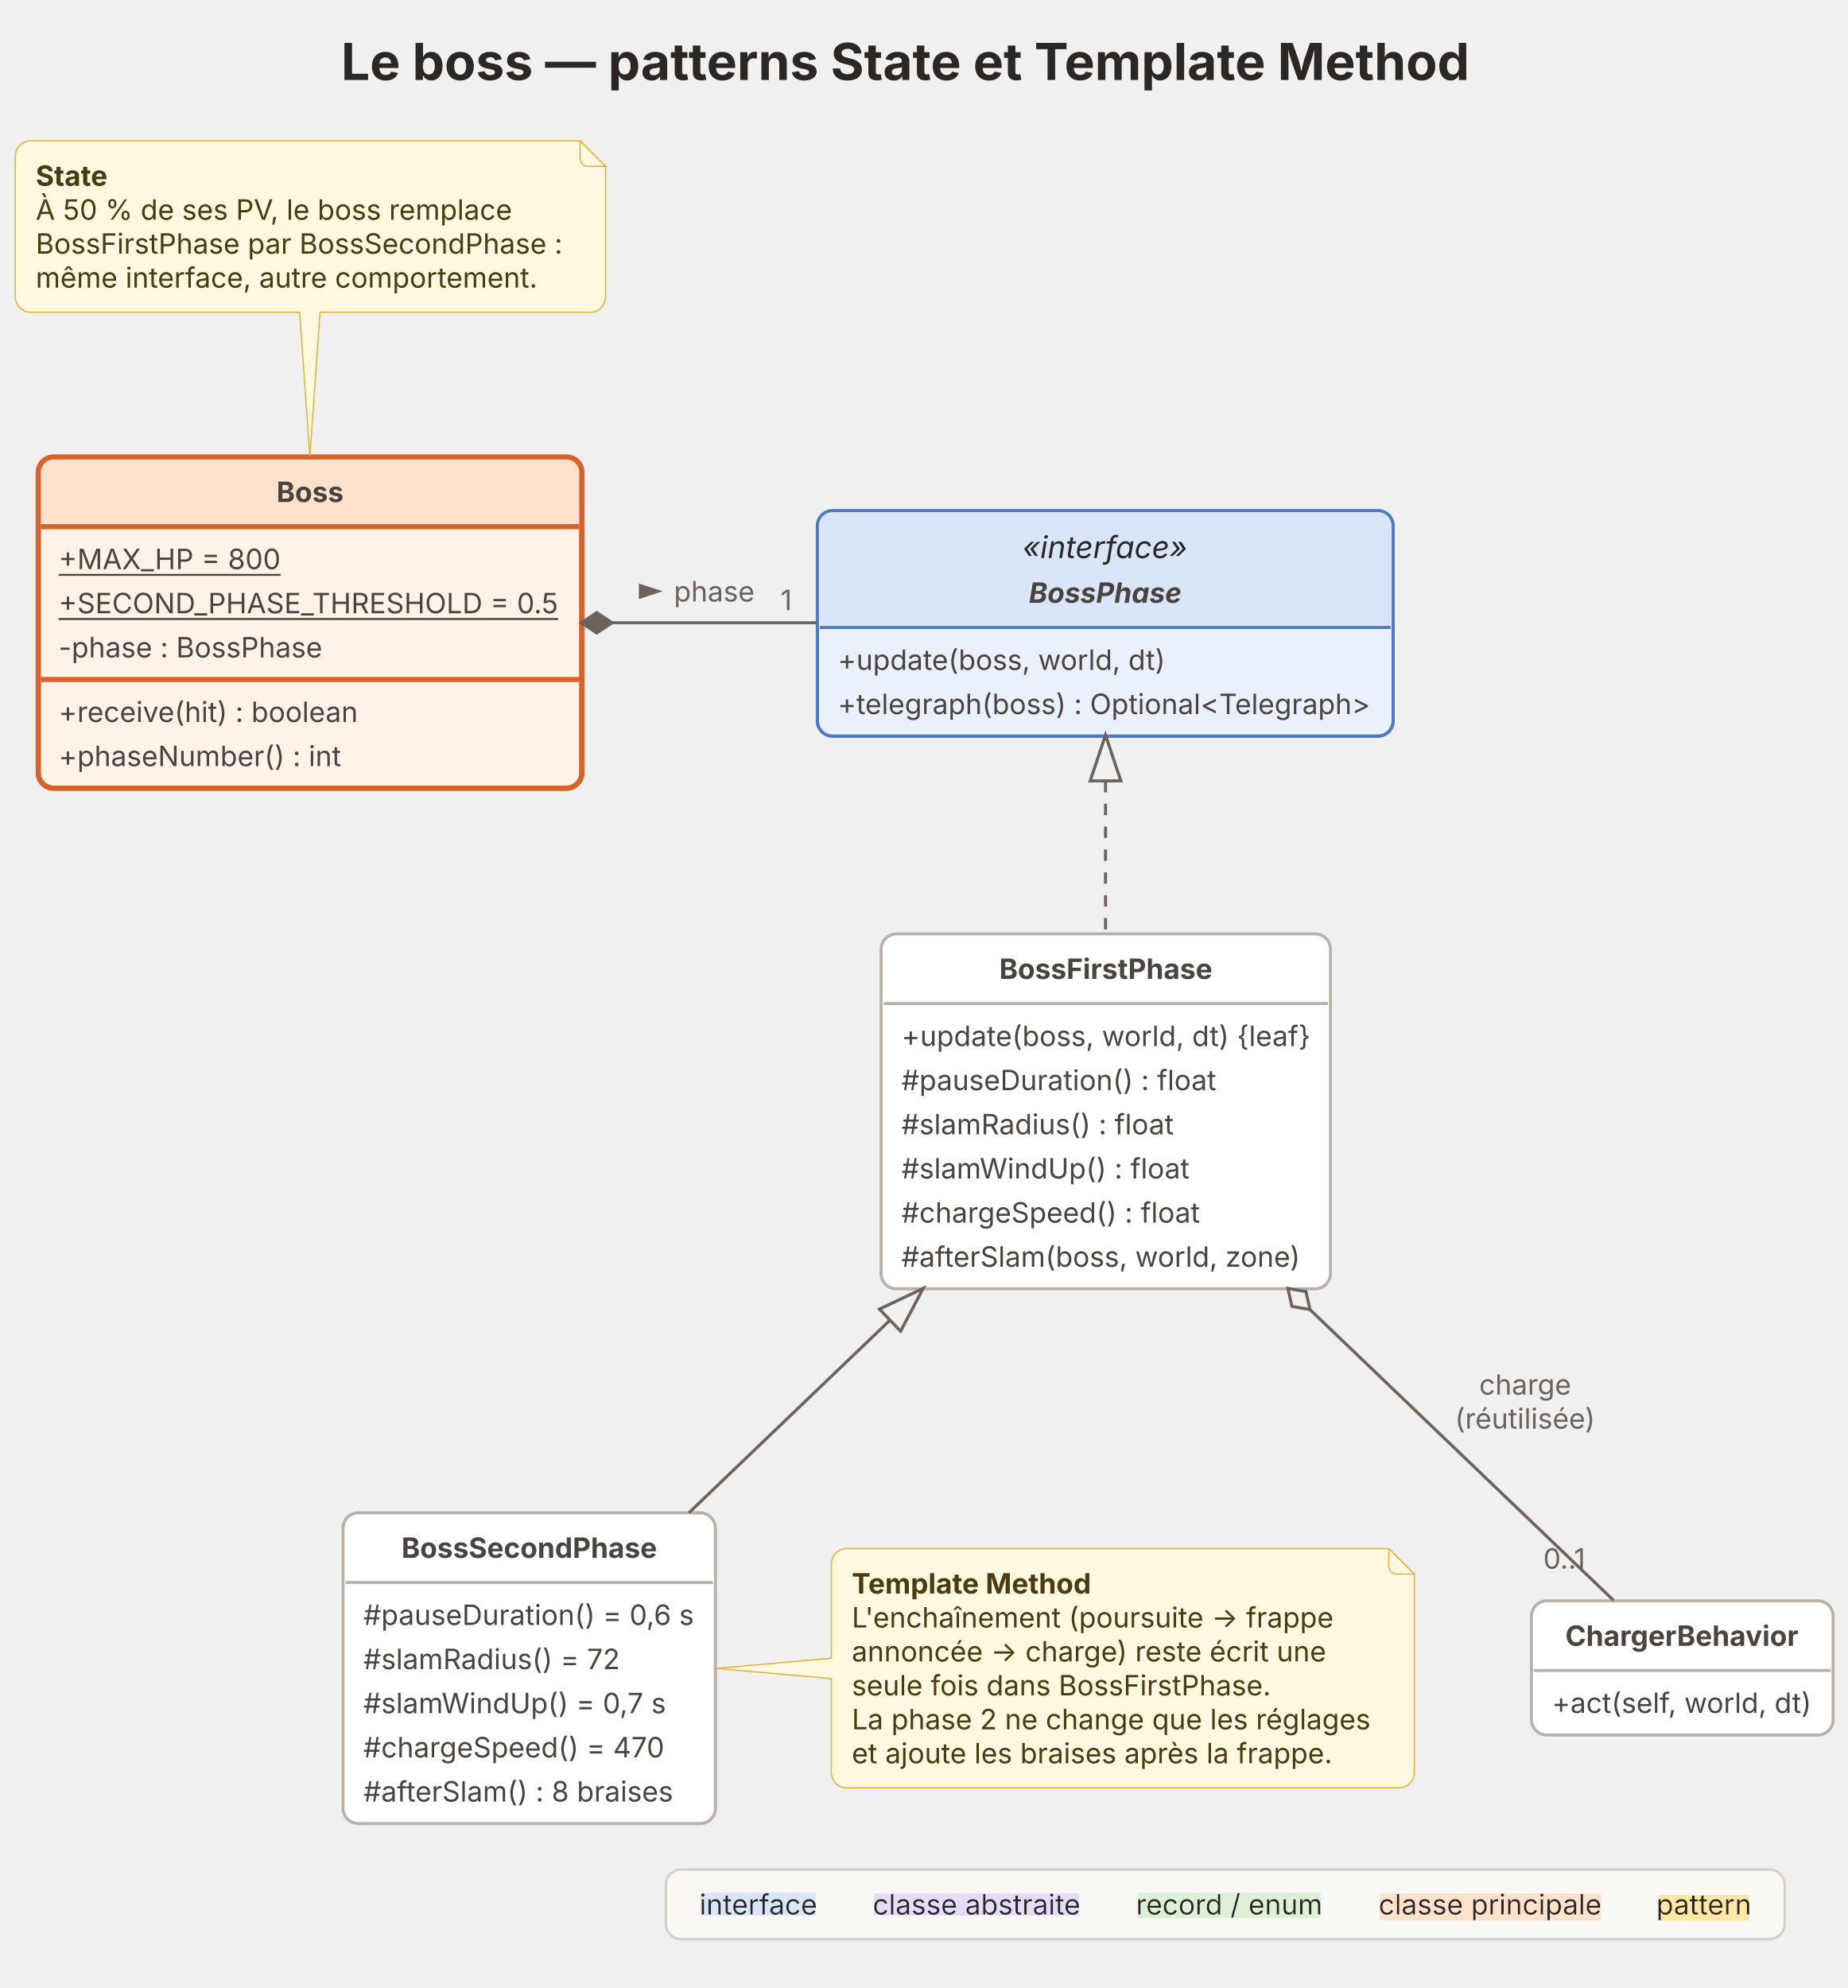
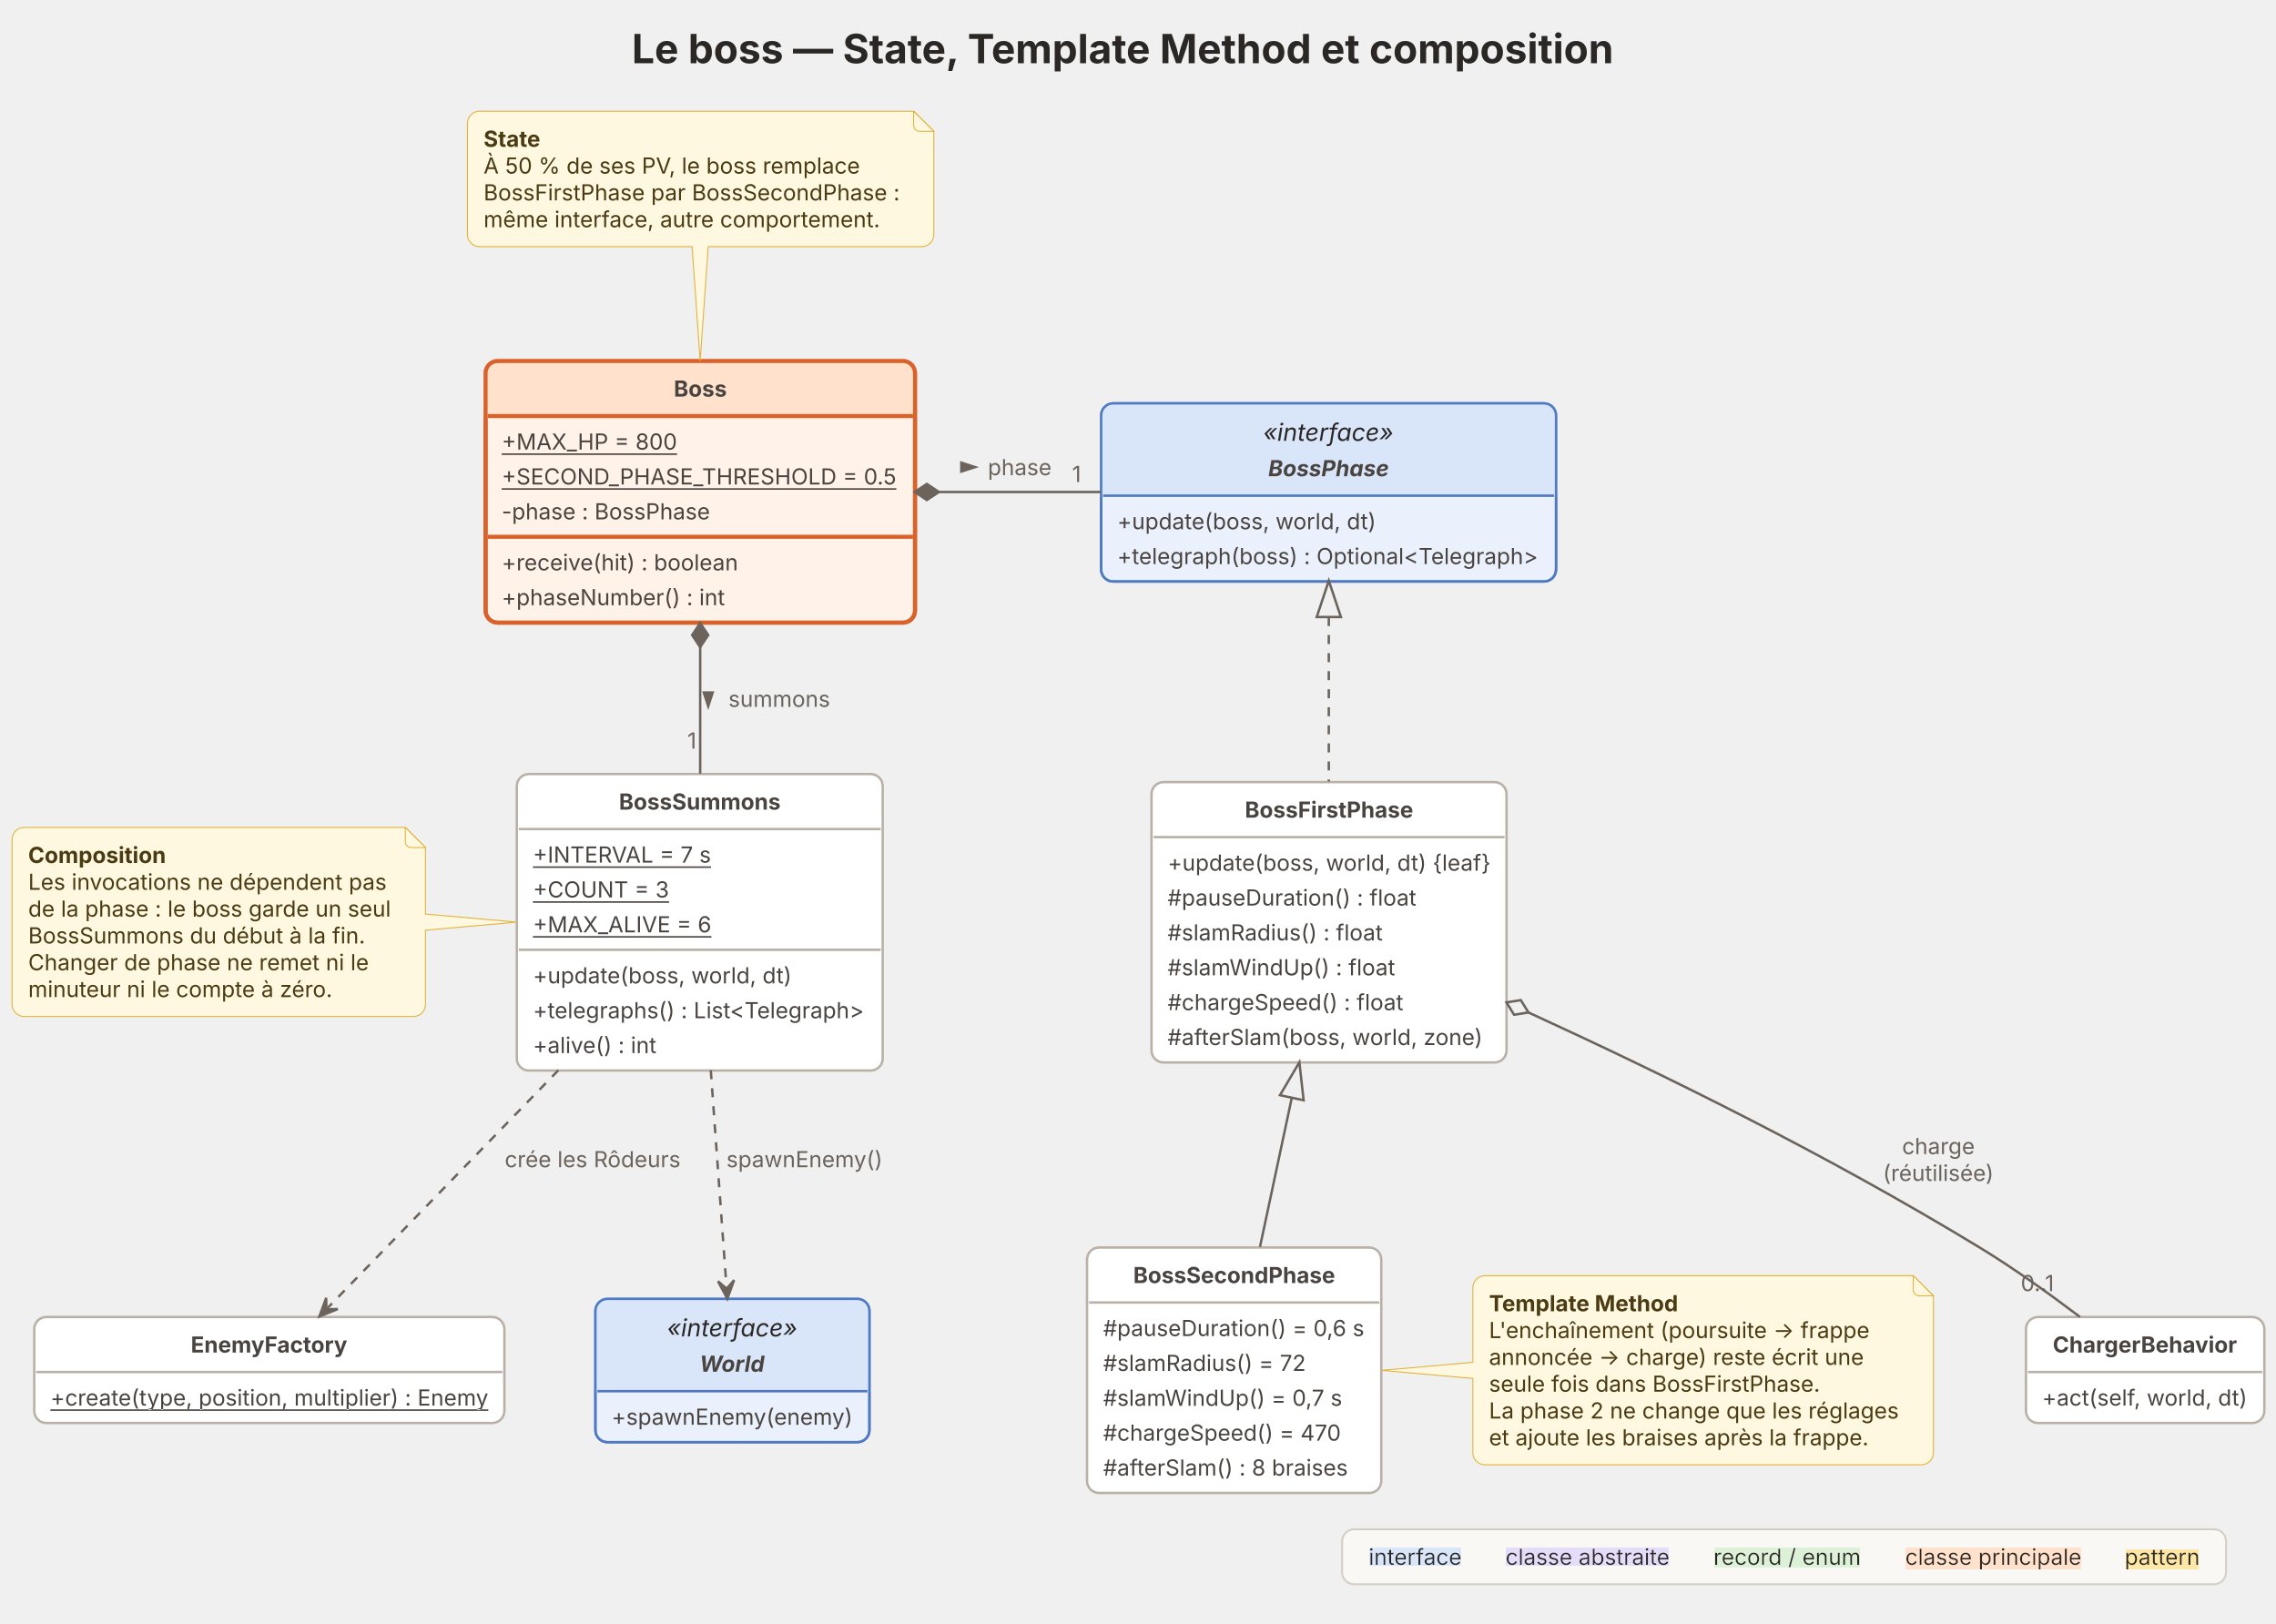
- <svg xmlns="http://www.w3.org/2000/svg" contentStyleType="text/css" height="1218.75px" preserveAspectRatio="none" style="width:1132px;height:1218px;background:#FFFFFF;" version="1.1" viewBox="0 0 1132 1218" width="1132.812px" zoomAndPan="magnify">
+ <svg xmlns="http://www.w3.org/2000/svg" contentStyleType="text/css" height="1259.375px" preserveAspectRatio="none" style="width:1765px;height:1259px;background:#FFFFFF;" version="1.1" viewBox="0 0 1765 1259" width="1765.625px" zoomAndPan="magnify">
  <defs>
-     <filter height="1" id="bevngz7hy228t0" width="1" x="0" y="0">
+     <filter height="1" id="b1m7x8pnwj9pbk0" width="1" x="0" y="0">
      <feFlood flood-color="#D9E6FA" result="flood" />
      <feComposite in="SourceGraphic" in2="flood" operator="over" />
    </filter>
-     <filter height="1" id="bevngz7hy228t1" width="1" x="0" y="0">
+     <filter height="1" id="b1m7x8pnwj9pbk1" width="1" x="0" y="0">
      <feFlood flood-color="#E5DCFA" result="flood" />
      <feComposite in="SourceGraphic" in2="flood" operator="over" />
    </filter>
-     <filter height="1" id="bevngz7hy228t2" width="1" x="0" y="0">
+     <filter height="1" id="b1m7x8pnwj9pbk2" width="1" x="0" y="0">
      <feFlood flood-color="#DDF0D8" result="flood" />
      <feComposite in="SourceGraphic" in2="flood" operator="over" />
    </filter>
-     <filter height="1" id="bevngz7hy228t3" width="1" x="0" y="0">
+     <filter height="1" id="b1m7x8pnwj9pbk3" width="1" x="0" y="0">
      <feFlood flood-color="#FFE1CC" result="flood" />
      <feComposite in="SourceGraphic" in2="flood" operator="over" />
    </filter>
-     <filter height="1" id="bevngz7hy228t4" width="1" x="0" y="0">
+     <filter height="1" id="b1m7x8pnwj9pbk4" width="1" x="0" y="0">
      <feFlood flood-color="#FCE7A6" result="flood" />
      <feComposite in="SourceGraphic" in2="flood" operator="over" />
    </filter>
  </defs>
  <g>
-     <text fill="#2B2724" font-family="Inter" font-size="31.25" font-weight="bold" lengthAdjust="spacing" textLength="694.26" x="208.975" y="49.023">Le boss — patterns State et Template Method</text>
+     <text fill="#2B2724" font-family="Inter" font-size="31.25" font-weight="bold" lengthAdjust="spacing" textLength="765.106" x="489.958" y="49.023">Le boss — State, Template Method et composition</text>
    <g id="elem_Boss">
-       <rect codeLine="4" fill="#FFF2E8" height="202.902" id="Boss" rx="9.375" ry="9.375" style="stroke:#D9622B;stroke-width:3.125;" width="333.032" x="23.438" y="279.999" />
-       <rect fill="#FFE1CC" height="42.671" rx="9.375" ry="9.375" style="stroke:#FFE1CC;stroke-width:3.125;" width="333.032" x="23.438" y="279.999" />
-       <rect fill="#FFE1CC" height="9.375" style="stroke:#FFE1CC;stroke-width:3.125;" width="333.032" x="23.438" y="313.295" />
-       <rect codeLine="4" fill="none" height="202.902" id="Boss" rx="9.375" ry="9.375" style="stroke:#D9622B;stroke-width:3.125;" width="333.032" x="23.438" y="279.999" />
-       <text fill="#4A4440" font-family="Inter" font-size="17.188" font-weight="bold" lengthAdjust="spacing" textLength="41.164" x="169.371" y="307.587">Boss</text>
-       <line style="stroke:#D9622B;stroke-width:3.125;" x1="25" x2="354.907" y1="322.67" y2="322.67" />
-       <text fill="#4A4440" font-family="Inter" font-size="17.188" lengthAdjust="spacing" text-decoration="underline" textLength="135.427" x="35.938" y="348.695">+MAX_HP = 800</text>
-       <text fill="#4A4440" font-family="Inter" font-size="17.188" lengthAdjust="spacing" text-decoration="underline" textLength="308.032" x="35.938" y="375.742">+SECOND_PHASE_THRESHOLD = 0.5</text>
-       <text fill="#4A4440" font-family="Inter" font-size="17.188" lengthAdjust="spacing" textLength="161.536" x="35.938" y="402.788">-phase : BossPhase</text>
-       <line style="stroke:#D9622B;stroke-width:3.125;" x1="25" x2="354.907" y1="416.309" y2="416.309" />
-       <text fill="#4A4440" font-family="Inter" font-size="17.188" lengthAdjust="spacing" textLength="183.775" x="35.938" y="442.334">+receive(hit) : boolean</text>
-       <text fill="#4A4440" font-family="Inter" font-size="17.188" lengthAdjust="spacing" textLength="173.083" x="35.938" y="469.38">+phaseNumber() : int</text>
+       <rect codeLine="4" fill="#FFF2E8" height="202.902" id="Boss" rx="9.375" ry="9.375" style="stroke:#D9622B;stroke-width:3.125;" width="333.032" x="376.562" y="279.999" />
+       <rect fill="#FFE1CC" height="42.671" rx="9.375" ry="9.375" style="stroke:#FFE1CC;stroke-width:3.125;" width="333.032" x="376.562" y="279.999" />
+       <rect fill="#FFE1CC" height="9.375" style="stroke:#FFE1CC;stroke-width:3.125;" width="333.032" x="376.562" y="313.295" />
+       <rect codeLine="4" fill="none" height="202.902" id="Boss" rx="9.375" ry="9.375" style="stroke:#D9622B;stroke-width:3.125;" width="333.032" x="376.562" y="279.999" />
+       <text fill="#4A4440" font-family="Inter" font-size="17.188" font-weight="bold" lengthAdjust="spacing" textLength="41.164" x="522.496" y="307.587">Boss</text>
+       <line style="stroke:#D9622B;stroke-width:3.125;" x1="378.125" x2="708.032" y1="322.67" y2="322.67" />
+       <text fill="#4A4440" font-family="Inter" font-size="17.188" lengthAdjust="spacing" text-decoration="underline" textLength="135.427" x="389.062" y="348.695">+MAX_HP = 800</text>
+       <text fill="#4A4440" font-family="Inter" font-size="17.188" lengthAdjust="spacing" text-decoration="underline" textLength="308.032" x="389.062" y="375.742">+SECOND_PHASE_THRESHOLD = 0.5</text>
+       <text fill="#4A4440" font-family="Inter" font-size="17.188" lengthAdjust="spacing" textLength="161.536" x="389.062" y="402.788">-phase : BossPhase</text>
+       <line style="stroke:#D9622B;stroke-width:3.125;" x1="378.125" x2="708.032" y1="416.309" y2="416.309" />
+       <text fill="#4A4440" font-family="Inter" font-size="17.188" lengthAdjust="spacing" textLength="183.775" x="389.062" y="442.334">+receive(hit) : boolean</text>
+       <text fill="#4A4440" font-family="Inter" font-size="17.188" lengthAdjust="spacing" textLength="173.083" x="389.062" y="469.38">+phaseNumber() : int</text>
    </g>
    <g id="elem_BossPhase">
-       <rect codeLine="12" fill="#EAF1FC" height="138.2" id="BossPhase" rx="9.375" ry="9.375" style="stroke:#4F79C2;stroke-width:1.875;" width="352.796" x="500.781" y="312.811" />
-       <rect fill="#D9E6FA" height="71.608" rx="9.375" ry="9.375" style="stroke:#D9E6FA;stroke-width:1.875;" width="352.796" x="500.781" y="312.811" />
-       <rect fill="#D9E6FA" height="9.375" style="stroke:#D9E6FA;stroke-width:1.875;" width="352.796" x="500.781" y="375.044" />
-       <rect codeLine="12" fill="none" height="138.2" id="BossPhase" rx="9.375" ry="9.375" style="stroke:#4F79C2;stroke-width:1.875;" width="352.796" x="500.781" y="312.811" />
-       <text fill="#2B2724" font-family="Inter" font-size="18.75" font-style="italic" lengthAdjust="spacing" textLength="101.523" x="626.418" y="341.913">«interface»</text>
-       <text fill="#4A4440" font-family="Inter" font-size="17.188" font-style="italic" font-weight="bold" lengthAdjust="spacing" textLength="93.591" x="630.384" y="369.336">BossPhase</text>
-       <line style="stroke:#4F79C2;stroke-width:1.875;" x1="502.344" x2="852.015" y1="384.419" y2="384.419" />
-       <text fill="#4A4440" font-family="Inter" font-size="17.188" lengthAdjust="spacing" textLength="200.636" x="513.281" y="410.445">+update(boss, world, dt)</text>
-       <text fill="#4A4440" font-family="Inter" font-size="17.188" lengthAdjust="spacing" textLength="327.796" x="513.281" y="437.491">+telegraph(boss) : Optional&lt;Telegraph&gt;</text>
+       <rect codeLine="12" fill="#EAF1FC" height="138.2" id="BossPhase" rx="9.375" ry="9.375" style="stroke:#4F79C2;stroke-width:1.875;" width="352.796" x="853.906" y="312.811" />
+       <rect fill="#D9E6FA" height="71.608" rx="9.375" ry="9.375" style="stroke:#D9E6FA;stroke-width:1.875;" width="352.796" x="853.906" y="312.811" />
+       <rect fill="#D9E6FA" height="9.375" style="stroke:#D9E6FA;stroke-width:1.875;" width="352.796" x="853.906" y="375.044" />
+       <rect codeLine="12" fill="none" height="138.2" id="BossPhase" rx="9.375" ry="9.375" style="stroke:#4F79C2;stroke-width:1.875;" width="352.796" x="853.906" y="312.811" />
+       <text fill="#2B2724" font-family="Inter" font-size="18.75" font-style="italic" lengthAdjust="spacing" textLength="101.523" x="979.543" y="341.913">«interface»</text>
+       <text fill="#4A4440" font-family="Inter" font-size="17.188" font-style="italic" font-weight="bold" lengthAdjust="spacing" textLength="93.591" x="983.509" y="369.336">BossPhase</text>
+       <line style="stroke:#4F79C2;stroke-width:1.875;" x1="855.469" x2="1205.14" y1="384.419" y2="384.419" />
+       <text fill="#4A4440" font-family="Inter" font-size="17.188" lengthAdjust="spacing" textLength="200.636" x="866.406" y="410.445">+update(boss, world, dt)</text>
+       <text fill="#4A4440" font-family="Inter" font-size="17.188" lengthAdjust="spacing" textLength="327.796" x="866.406" y="437.491">+telegraph(boss) : Optional&lt;Telegraph&gt;</text>
    </g>
    <g id="elem_BossFirstPhase">
-       <rect codeLine="17" fill="#FFFFFF" height="217.448" id="BossFirstPhase" rx="9.375" ry="9.375" style="stroke:#B9B1A8;stroke-width:1.875;" width="275.318" x="539.844" y="572.186" />
-       <text fill="#4A4440" font-family="Inter" font-size="17.188" font-weight="bold" lengthAdjust="spacing" textLength="130.509" x="612.248" y="599.774">BossFirstPhase</text>
-       <line style="stroke:#B9B1A8;stroke-width:1.875;" x1="541.406" x2="813.599" y1="614.857" y2="614.857" />
-       <text fill="#4A4440" font-family="Inter" font-size="17.188" lengthAdjust="spacing" textLength="250.318" x="552.344" y="640.883">+update(boss, world, dt) {leaf}</text>
-       <text fill="#4A4440" font-family="Inter" font-size="17.188" lengthAdjust="spacing" textLength="192.512" x="552.344" y="667.929">#pauseDuration() : float</text>
-       <text fill="#4A4440" font-family="Inter" font-size="17.188" lengthAdjust="spacing" textLength="166.722" x="552.344" y="694.975">#slamRadius() : float</text>
-       <text fill="#4A4440" font-family="Inter" font-size="17.188" lengthAdjust="spacing" textLength="177.179" x="552.344" y="722.021">#slamWindUp() : float</text>
-       <text fill="#4A4440" font-family="Inter" font-size="17.188" lengthAdjust="spacing" textLength="182.928" x="552.344" y="749.068">#chargeSpeed() : float</text>
-       <text fill="#4A4440" font-family="Inter" font-size="17.188" lengthAdjust="spacing" textLength="245.493" x="552.344" y="776.114">#afterSlam(boss, world, zone)</text>
+       <rect codeLine="17" fill="#FFFFFF" height="217.448" id="BossFirstPhase" rx="9.375" ry="9.375" style="stroke:#B9B1A8;stroke-width:1.875;" width="275.318" x="892.969" y="606.561" />
+       <text fill="#4A4440" font-family="Inter" font-size="17.188" font-weight="bold" lengthAdjust="spacing" textLength="130.509" x="965.373" y="634.149">BossFirstPhase</text>
+       <line style="stroke:#B9B1A8;stroke-width:1.875;" x1="894.531" x2="1166.724" y1="649.232" y2="649.232" />
+       <text fill="#4A4440" font-family="Inter" font-size="17.188" lengthAdjust="spacing" textLength="250.318" x="905.469" y="675.258">+update(boss, world, dt) {leaf}</text>
+       <text fill="#4A4440" font-family="Inter" font-size="17.188" lengthAdjust="spacing" textLength="192.512" x="905.469" y="702.304">#pauseDuration() : float</text>
+       <text fill="#4A4440" font-family="Inter" font-size="17.188" lengthAdjust="spacing" textLength="166.722" x="905.469" y="729.35">#slamRadius() : float</text>
+       <text fill="#4A4440" font-family="Inter" font-size="17.188" lengthAdjust="spacing" textLength="177.179" x="905.469" y="756.396">#slamWindUp() : float</text>
+       <text fill="#4A4440" font-family="Inter" font-size="17.188" lengthAdjust="spacing" textLength="182.928" x="905.469" y="783.443">#chargeSpeed() : float</text>
+       <text fill="#4A4440" font-family="Inter" font-size="17.188" lengthAdjust="spacing" textLength="245.493" x="905.469" y="810.489">#afterSlam(boss, world, zone)</text>
    </g>
    <g id="elem_BossSecondPhase">
-       <rect codeLine="26" fill="#FFFFFF" height="190.402" id="BossSecondPhase" rx="9.375" ry="9.375" style="stroke:#B9B1A8;stroke-width:1.875;" width="228.187" x="210.156" y="926.874" />
-       <text fill="#4A4440" font-family="Inter" font-size="17.188" font-weight="bold" lengthAdjust="spacing" textLength="156.525" x="245.987" y="954.462">BossSecondPhase</text>
-       <line style="stroke:#B9B1A8;stroke-width:1.875;" x1="211.719" x2="436.781" y1="969.545" y2="969.545" />
-       <text fill="#4A4440" font-family="Inter" font-size="17.188" lengthAdjust="spacing" textLength="203.187" x="222.656" y="995.57">#pauseDuration() = 0,6 s</text>
-       <text fill="#4A4440" font-family="Inter" font-size="17.188" lengthAdjust="spacing" textLength="157.247" x="222.656" y="1022.617">#slamRadius() = 72</text>
-       <text fill="#4A4440" font-family="Inter" font-size="17.188" lengthAdjust="spacing" textLength="186.923" x="222.656" y="1049.663">#slamWindUp() = 0,7 s</text>
-       <text fill="#4A4440" font-family="Inter" font-size="17.188" lengthAdjust="spacing" textLength="184.917" x="222.656" y="1076.709">#chargeSpeed() = 470</text>
-       <text fill="#4A4440" font-family="Inter" font-size="17.188" lengthAdjust="spacing" textLength="190.506" x="222.656" y="1103.755">#afterSlam() : 8 braises</text>
+       <rect codeLine="26" fill="#FFFFFF" height="190.402" id="BossSecondPhase" rx="9.375" ry="9.375" style="stroke:#B9B1A8;stroke-width:1.875;" width="228.187" x="842.969" y="967.499" />
+       <text fill="#4A4440" font-family="Inter" font-size="17.188" font-weight="bold" lengthAdjust="spacing" textLength="156.525" x="878.799" y="995.087">BossSecondPhase</text>
+       <line style="stroke:#B9B1A8;stroke-width:1.875;" x1="844.531" x2="1069.593" y1="1010.17" y2="1010.17" />
+       <text fill="#4A4440" font-family="Inter" font-size="17.188" lengthAdjust="spacing" textLength="203.187" x="855.469" y="1036.195">#pauseDuration() = 0,6 s</text>
+       <text fill="#4A4440" font-family="Inter" font-size="17.188" lengthAdjust="spacing" textLength="157.247" x="855.469" y="1063.242">#slamRadius() = 72</text>
+       <text fill="#4A4440" font-family="Inter" font-size="17.188" lengthAdjust="spacing" textLength="186.923" x="855.469" y="1090.288">#slamWindUp() = 0,7 s</text>
+       <text fill="#4A4440" font-family="Inter" font-size="17.188" lengthAdjust="spacing" textLength="184.917" x="855.469" y="1117.334">#chargeSpeed() = 470</text>
+       <text fill="#4A4440" font-family="Inter" font-size="17.188" lengthAdjust="spacing" textLength="190.506" x="855.469" y="1144.38">#afterSlam() : 8 braises</text>
    </g>
    <g id="elem_ChargerBehavior">
-       <rect codeLine="34" fill="#FFFFFF" height="82.217" id="ChargerBehavior" rx="9.375" ry="9.375" style="stroke:#B9B1A8;stroke-width:1.875;" width="184.866" x="938.281" y="980.78" />
-       <text fill="#4A4440" font-family="Inter" font-size="17.188" font-weight="bold" lengthAdjust="spacing" textLength="143.282" x="959.073" y="1008.368">ChargerBehavior</text>
-       <line style="stroke:#B9B1A8;stroke-width:1.875;" x1="939.844" x2="1121.584" y1="1023.451" y2="1023.451" />
-       <text fill="#4A4440" font-family="Inter" font-size="17.188" lengthAdjust="spacing" textLength="159.866" x="950.781" y="1049.477">+act(self, world, dt)</text>
+       <rect codeLine="34" fill="#FFFFFF" height="82.217" id="ChargerBehavior" rx="9.375" ry="9.375" style="stroke:#B9B1A8;stroke-width:1.875;" width="184.866" x="1571.094" y="1021.405" />
+       <text fill="#4A4440" font-family="Inter" font-size="17.188" font-weight="bold" lengthAdjust="spacing" textLength="143.282" x="1591.885" y="1048.993">ChargerBehavior</text>
+       <line style="stroke:#B9B1A8;stroke-width:1.875;" x1="1572.656" x2="1754.397" y1="1064.076" y2="1064.076" />
+       <text fill="#4A4440" font-family="Inter" font-size="17.188" lengthAdjust="spacing" textLength="159.866" x="1583.594" y="1090.102">+act(self, world, dt)</text>
    </g>
-     <g id="elem_GMN11">
-       <path d="M9.375,95.624 L9.375,181.934 A9.375,9.375 0 0 0 18.75,191.309 L183.594,191.309 L189.844,279.796 L196.094,191.309 L361.647,191.309 A9.375,9.375 0 0 0 371.022,181.934 L371.022,101.874 L355.397,86.249 L18.75,86.249 A9.375,9.375 0 0 0 9.375,95.624 " fill="#FFF8E1" style="stroke:#E2B33C;stroke-width:0.781;" />
-       <path d="M355.397,86.249 L355.397,97.186 A4.688,4.688 0 0 0 360.084,101.874 L371.022,101.874 L355.397,86.249 " fill="#FFF8E1" style="stroke:#E2B33C;stroke-width:0.781;" />
-       <text fill="#4A3B12" font-family="Inter" font-size="17.188" font-weight="bold" lengthAdjust="spacing" textLength="44.06" x="21.875" y="113.837">State</text>
-       <text fill="#4A3B12" font-family="Inter" font-size="17.188" lengthAdjust="spacing" textLength="294.076" x="21.875" y="134.633">À 50 % de ses PV, le boss remplace</text>
-       <text fill="#4A3B12" font-family="Inter" font-size="17.188" lengthAdjust="spacing" textLength="322.584" x="21.875" y="155.429">BossFirstPhase par BossSecondPhase :</text>
-       <text fill="#4A3B12" font-family="Inter" font-size="17.188" lengthAdjust="spacing" textLength="307.747" x="21.875" y="176.225">même interface, autre comportement.</text>
+     <g id="elem_BossSummons">
+       <rect codeLine="38" fill="#FFFFFF" height="229.948" id="BossSummons" rx="9.375" ry="9.375" style="stroke:#B9B1A8;stroke-width:1.875;" width="283.744" x="400.781" y="600.311" />
+       <text fill="#4A4440" font-family="Inter" font-size="17.188" font-weight="bold" lengthAdjust="spacing" textLength="125.356" x="479.975" y="627.899">BossSummons</text>
+       <line style="stroke:#B9B1A8;stroke-width:1.875;" x1="402.344" x2="682.963" y1="642.982" y2="642.982" />
+       <text fill="#4A4440" font-family="Inter" font-size="17.188" lengthAdjust="spacing" text-decoration="underline" textLength="139.531" x="413.281" y="669.008">+INTERVAL = 7 s</text>
+       <text fill="#4A4440" font-family="Inter" font-size="17.188" lengthAdjust="spacing" text-decoration="underline" textLength="105.559" x="413.281" y="696.054">+COUNT = 3</text>
+       <text fill="#4A4440" font-family="Inter" font-size="17.188" lengthAdjust="spacing" text-decoration="underline" textLength="138.398" x="413.281" y="723.1">+MAX_ALIVE = 6</text>
+       <line style="stroke:#B9B1A8;stroke-width:1.875;" x1="402.344" x2="682.963" y1="736.621" y2="736.621" />
+       <text fill="#4A4440" font-family="Inter" font-size="17.188" lengthAdjust="spacing" textLength="200.636" x="413.281" y="762.646">+update(boss, world, dt)</text>
+       <text fill="#4A4440" font-family="Inter" font-size="17.188" lengthAdjust="spacing" textLength="258.744" x="413.281" y="789.693">+telegraphs() : List&lt;Telegraph&gt;</text>
+       <text fill="#4A4440" font-family="Inter" font-size="17.188" lengthAdjust="spacing" textLength="96.126" x="413.281" y="816.739">+alive() : int</text>
    </g>
-     <g id="elem_GMN14">
-       <path d="M509.375,958.124 L509.375,1015.936 L438.703,1022.186 L509.375,1028.436 L509.375,1086.026 A9.375,9.375 0 0 0 518.75,1095.401 L857.149,1095.401 A9.375,9.375 0 0 0 866.524,1086.026 L866.524,964.374 L850.899,948.749 L518.75,948.749 A9.375,9.375 0 0 0 509.375,958.124 " fill="#FFF8E1" style="stroke:#E2B33C;stroke-width:0.781;" />
-       <path d="M850.899,948.749 L850.899,959.686 A4.688,4.688 0 0 0 855.586,964.374 L866.524,964.374 L850.899,948.749 " fill="#FFF8E1" style="stroke:#E2B33C;stroke-width:0.781;" />
-       <text fill="#4A3B12" font-family="Inter" font-size="17.188" font-weight="bold" lengthAdjust="spacing" textLength="148.091" x="521.875" y="976.337">Template Method</text>
-       <text fill="#4A3B12" font-family="Inter" font-size="17.188" lengthAdjust="spacing" textLength="297.097" x="521.875" y="997.133">L'enchaînement (poursuite → frappe</text>
-       <text fill="#4A3B12" font-family="Inter" font-size="17.188" lengthAdjust="spacing" textLength="291.424" x="521.875" y="1017.929">annoncée → charge) reste écrit une</text>
-       <text fill="#4A3B12" font-family="Inter" font-size="17.188" lengthAdjust="spacing" textLength="257.25" x="521.875" y="1038.725">seule fois dans BossFirstPhase.</text>
-       <text fill="#4A3B12" font-family="Inter" font-size="17.188" lengthAdjust="spacing" textLength="318.086" x="521.875" y="1059.522">La phase 2 ne change que les réglages</text>
-       <text fill="#4A3B12" font-family="Inter" font-size="17.188" lengthAdjust="spacing" textLength="294.856" x="521.875" y="1080.318">et ajoute les braises après la frappe.</text>
+     <g id="elem_EnemyFactory">
+       <rect codeLine="47" fill="#FFFFFF" height="82.217" id="EnemyFactory" rx="9.375" ry="9.375" style="stroke:#B9B1A8;stroke-width:1.875;" width="364.571" x="26.562" y="1021.405" />
+       <text fill="#4A4440" font-family="Inter" font-size="17.188" font-weight="bold" lengthAdjust="spacing" textLength="121.773" x="147.961" y="1048.993">EnemyFactory</text>
+       <line style="stroke:#B9B1A8;stroke-width:1.875;" x1="28.125" x2="389.571" y1="1064.076" y2="1064.076" />
+       <text fill="#4A4440" font-family="Inter" font-size="17.188" lengthAdjust="spacing" text-decoration="underline" textLength="339.571" x="39.062" y="1090.102">+create(type, position, multiplier) : Enemy</text>
+     </g>
+     <g id="elem_World">
+       <rect codeLine="51" fill="#EAF1FC" height="111.154" id="World" rx="9.375" ry="9.375" style="stroke:#4F79C2;stroke-width:1.875;" width="212.51" x="461.719" y="1007.342" />
+       <rect fill="#D9E6FA" height="71.608" rx="9.375" ry="9.375" style="stroke:#D9E6FA;stroke-width:1.875;" width="212.51" x="461.719" y="1007.342" />
+       <rect fill="#D9E6FA" height="9.375" style="stroke:#D9E6FA;stroke-width:1.875;" width="212.51" x="461.719" y="1069.575" />
+       <rect codeLine="51" fill="none" height="111.154" id="World" rx="9.375" ry="9.375" style="stroke:#4F79C2;stroke-width:1.875;" width="212.51" x="461.719" y="1007.342" />
+       <text fill="#2B2724" font-family="Inter" font-size="18.75" font-style="italic" lengthAdjust="spacing" textLength="101.523" x="517.212" y="1036.444">«interface»</text>
+       <text fill="#4A4440" font-family="Inter" font-size="17.188" font-style="italic" font-weight="bold" lengthAdjust="spacing" textLength="50.883" x="542.532" y="1063.867">World</text>
+       <line style="stroke:#4F79C2;stroke-width:1.875;" x1="463.281" x2="672.666" y1="1078.95" y2="1078.95" />
+       <text fill="#4A4440" font-family="Inter" font-size="17.188" lengthAdjust="spacing" textLength="187.51" x="474.219" y="1104.976">+spawnEnemy(enemy)</text>
+     </g>
+     <g id="elem_GMN17">
+       <path d="M362.5,95.624 L362.5,181.934 A9.375,9.375 0 0 0 371.875,191.309 L536.719,191.309 L542.969,279.796 L549.219,191.309 L714.772,191.309 A9.375,9.375 0 0 0 724.147,181.934 L724.147,101.874 L708.522,86.249 L371.875,86.249 A9.375,9.375 0 0 0 362.5,95.624 " fill="#FFF8E1" style="stroke:#E2B33C;stroke-width:0.781;" />
+       <path d="M708.522,86.249 L708.522,97.186 A4.688,4.688 0 0 0 713.21,101.874 L724.147,101.874 L708.522,86.249 " fill="#FFF8E1" style="stroke:#E2B33C;stroke-width:0.781;" />
+       <text fill="#4A3B12" font-family="Inter" font-size="17.188" font-weight="bold" lengthAdjust="spacing" textLength="44.06" x="375" y="113.837">State</text>
+       <text fill="#4A3B12" font-family="Inter" font-size="17.188" lengthAdjust="spacing" textLength="294.076" x="375" y="134.633">À 50 % de ses PV, le boss remplace</text>
+       <text fill="#4A3B12" font-family="Inter" font-size="17.188" lengthAdjust="spacing" textLength="322.584" x="375" y="155.429">BossFirstPhase par BossSecondPhase :</text>
+       <text fill="#4A3B12" font-family="Inter" font-size="17.188" lengthAdjust="spacing" textLength="307.747" x="375" y="176.225">même interface, autre comportement.</text>
+     </g>
+     <g id="elem_GMN20">
+       <path d="M1142.188,998.749 L1142.188,1056.561 L1071.516,1062.811 L1142.188,1069.061 L1142.188,1126.651 A9.375,9.375 0 0 0 1151.562,1136.026 L1489.961,1136.026 A9.375,9.375 0 0 0 1499.336,1126.651 L1499.336,1004.999 L1483.711,989.374 L1151.562,989.374 A9.375,9.375 0 0 0 1142.188,998.749 " fill="#FFF8E1" style="stroke:#E2B33C;stroke-width:0.781;" />
+       <path d="M1483.711,989.374 L1483.711,1000.311 A4.688,4.688 0 0 0 1488.399,1004.999 L1499.336,1004.999 L1483.711,989.374 " fill="#FFF8E1" style="stroke:#E2B33C;stroke-width:0.781;" />
+       <text fill="#4A3B12" font-family="Inter" font-size="17.188" font-weight="bold" lengthAdjust="spacing" textLength="148.091" x="1154.688" y="1016.962">Template Method</text>
+       <text fill="#4A3B12" font-family="Inter" font-size="17.188" lengthAdjust="spacing" textLength="297.097" x="1154.688" y="1037.758">L'enchaînement (poursuite → frappe</text>
+       <text fill="#4A3B12" font-family="Inter" font-size="17.188" lengthAdjust="spacing" textLength="291.424" x="1154.688" y="1058.554">annoncée → charge) reste écrit une</text>
+       <text fill="#4A3B12" font-family="Inter" font-size="17.188" lengthAdjust="spacing" textLength="257.25" x="1154.688" y="1079.35">seule fois dans BossFirstPhase.</text>
+       <text fill="#4A3B12" font-family="Inter" font-size="17.188" lengthAdjust="spacing" textLength="318.086" x="1154.688" y="1100.147">La phase 2 ne change que les réglages</text>
+       <text fill="#4A3B12" font-family="Inter" font-size="17.188" lengthAdjust="spacing" textLength="294.856" x="1154.688" y="1120.943">et ajoute les braises après la frappe.</text>
+     </g>
+     <g id="elem_GMN23">
+       <path d="M9.375,651.092 L9.375,778.995 A9.375,9.375 0 0 0 18.75,788.37 L320.575,788.37 A9.375,9.375 0 0 0 329.95,778.995 L329.95,721.405 L400.703,715.155 L329.95,708.905 L329.95,657.342 L314.325,641.717 L18.75,641.717 A9.375,9.375 0 0 0 9.375,651.092 " fill="#FFF8E1" style="stroke:#E2B33C;stroke-width:0.781;" />
+       <path d="M314.325,641.717 L314.325,652.655 A4.688,4.688 0 0 0 319.012,657.342 L329.95,657.342 L314.325,641.717 " fill="#FFF8E1" style="stroke:#E2B33C;stroke-width:0.781;" />
+       <text fill="#4A3B12" font-family="Inter" font-size="17.188" font-weight="bold" lengthAdjust="spacing" textLength="106.792" x="21.875" y="669.305">Composition</text>
+       <text fill="#4A3B12" font-family="Inter" font-size="17.188" lengthAdjust="spacing" textLength="278.206" x="21.875" y="690.102">Les invocations ne dépendent pas</text>
+       <text fill="#4A3B12" font-family="Inter" font-size="17.188" lengthAdjust="spacing" textLength="281.512" x="21.875" y="710.898">de la phase : le boss garde un seul</text>
+       <text fill="#4A3B12" font-family="Inter" font-size="17.188" lengthAdjust="spacing" textLength="261.337" x="21.875" y="731.694">BossSummons du début à la fin.</text>
+       <text fill="#4A3B12" font-family="Inter" font-size="17.188" lengthAdjust="spacing" textLength="264.401" x="21.875" y="752.49">Changer de phase ne remet ni le</text>
+       <text fill="#4A3B12" font-family="Inter" font-size="17.188" lengthAdjust="spacing" textLength="236.723" x="21.875" y="773.286">minuteur ni le compte à zéro.</text>
    </g>
    <g id="link_Boss_BossPhase">
-       <path codeLine="38" d="M375,381.561 C421.484,381.561 453.391,381.561 500.453,381.561 " fill="none" id="Boss-backto-BossPhase" style="stroke:#6B635C;stroke-width:1.875;" />
-       <polygon fill="#6B635C" points="356.25,381.561,365.625,387.811,375,381.561,365.625,375.311,356.25,381.561" style="stroke:#6B635C;stroke-width:1.875;" />
-       <polygon fill="#6B635C" points="403.516,362.272,392.209,358.598,392.209,365.945,403.516,362.272" style="stroke:#6B635C;stroke-width:1.562;" />
-       <text fill="#6B635C" font-family="Inter" font-size="17.188" lengthAdjust="spacing" textLength="49.431" x="412.891" y="368.524">phase</text>
-       <text fill="#6B635C" font-family="Inter" font-size="17.188" lengthAdjust="spacing" textLength="6.991" x="478.239" y="373.833">1</text>
+       <path codeLine="55" d="M728.125,381.561 C774.609,381.561 806.516,381.561 853.578,381.561 " fill="none" id="Boss-backto-BossPhase" style="stroke:#6B635C;stroke-width:1.875;" />
+       <polygon fill="#6B635C" points="709.375,381.561,718.75,387.811,728.125,381.561,718.75,375.311,709.375,381.561" style="stroke:#6B635C;stroke-width:1.875;" />
+       <polygon fill="#6B635C" points="756.641,362.272,745.334,358.598,745.334,365.945,756.641,362.272" style="stroke:#6B635C;stroke-width:1.562;" />
+       <text fill="#6B635C" font-family="Inter" font-size="17.188" lengthAdjust="spacing" textLength="49.431" x="766.016" y="368.524">phase</text>
+       <text fill="#6B635C" font-family="Inter" font-size="17.188" lengthAdjust="spacing" textLength="6.991" x="831.364" y="373.833">1</text>
    </g>
    <g id="link_BossPhase_BossFirstPhase">
-       <path codeLine="39" d="M677.344,478.436 C677.344,514.264 677.344,531.092 677.344,571.639 " fill="none" id="BossPhase-backto-BossFirstPhase" style="stroke:#6B635C;stroke-width:1.875;stroke-dasharray:7.0,7.0;" />
-       <polygon fill="none" points="677.344,450.311,667.969,478.436,686.719,478.436,677.344,450.311" style="stroke:#6B635C;stroke-width:1.875;" />
+       <path codeLine="56" d="M1030.469,478.53 C1030.469,523.249 1030.469,554.842 1030.469,606.077 " fill="none" id="BossPhase-backto-BossFirstPhase" style="stroke:#6B635C;stroke-width:1.875;stroke-dasharray:7.0,7.0;" />
+       <polygon fill="none" points="1030.469,450.405,1021.094,478.53,1039.844,478.53,1030.469,450.405" style="stroke:#6B635C;stroke-width:1.875;" />
    </g>
    <g id="link_BossFirstPhase_BossSecondPhase">
-       <path codeLine="40" d="M545.303,808.833 C499.24,852.974 466.641,884.186 422.109,926.842 " fill="none" id="BossFirstPhase-backto-BossSecondPhase" style="stroke:#6B635C;stroke-width:1.875;" />
-       <polygon fill="none" points="565.609,789.374,538.817,802.064,551.789,815.602,565.609,789.374" style="stroke:#6B635C;stroke-width:1.875;" />
+       <path codeLine="57" d="M1001.77,851.348 C991.989,897.176 986.562,922.717 977.109,967.014 " fill="none" id="BossFirstPhase-backto-BossSecondPhase" style="stroke:#6B635C;stroke-width:1.875;" />
+       <polygon fill="none" points="1007.641,823.842,992.601,849.391,1010.938,853.305,1007.641,823.842" style="stroke:#6B635C;stroke-width:1.875;" />
    </g>
    <g id="link_BossFirstPhase_ChargerBehavior">
-       <path codeLine="41" d="M802.617,802.345 C870.508,867.392 939.703,933.686 988.578,980.483 " fill="none" id="BossFirstPhase-backto-ChargerBehavior" style="stroke:#6B635C;stroke-width:1.875;" />
-       <polygon fill="none" points="789.078,789.374,791.524,800.372,802.617,802.345,800.171,791.347,789.078,789.374" style="stroke:#6B635C;stroke-width:1.875;" />
-       <text fill="#6B635C" font-family="Inter" font-size="17.188" lengthAdjust="spacing" textLength="56.665" x="906.282" y="854.462">charge</text>
-       <text fill="#6B635C" font-family="Inter" font-size="17.188" lengthAdjust="spacing" textLength="86.416" x="891.406" y="875.258">(réutilisée)</text>
-       <text fill="#6B635C" font-family="Inter" font-size="17.188" lengthAdjust="spacing" textLength="27.737" x="945.489" y="961.106">0..1</text>
+       <path codeLine="58" d="M1185.294,785.236 C1288.684,832.642 1415.406,894.671 1535.156,967.499 C1561.766,983.686 1589.844,1003.842 1612.922,1021.327 " fill="none" id="BossFirstPhase-backto-ChargerBehavior" style="stroke:#6B635C;stroke-width:1.875;" />
+       <polygon fill="none" points="1168.25,777.421,1174.167,787.009,1185.294,785.236,1179.377,775.647,1168.25,777.421" style="stroke:#6B635C;stroke-width:1.875;" />
+       <text fill="#6B635C" font-family="Inter" font-size="17.188" lengthAdjust="spacing" textLength="56.665" x="1475.032" y="895.087">charge</text>
+       <text fill="#6B635C" font-family="Inter" font-size="17.188" lengthAdjust="spacing" textLength="86.416" x="1460.156" y="915.883">(réutilisée)</text>
+       <text fill="#6B635C" font-family="Inter" font-size="17.188" lengthAdjust="spacing" textLength="27.737" x="1567.044" y="1001.322">0..1</text>
    </g>
-     <rect fill="#FAF8F5" height="42.671" id="_legend" rx="9.375" ry="9.375" style="stroke:#D6CFC6;stroke-width:1.562;" width="685.49" x="407.969" y="1145.401" />
-     <text fill="#2B2724" filter="url(#bevngz7hy228t0)" font-family="Inter" font-size="17.188" lengthAdjust="spacing" textLength="72.283" x="428.574" y="1172.989">interface</text>
-     <text fill="#2B2724" font-family="Inter" font-size="17.188" lengthAdjust="spacing" textLength="14.502" x="510.526" y="1172.989">   </text>
-     <text fill="#2B2724" filter="url(#bevngz7hy228t1)" font-family="Inter" font-size="17.188" lengthAdjust="spacing" textLength="127.429" x="534.695" y="1172.989">classe abstraite</text>
-     <text fill="#2B2724" font-family="Inter" font-size="17.188" lengthAdjust="spacing" textLength="14.502" x="671.793" y="1172.989">   </text>
-     <text fill="#2B2724" filter="url(#bevngz7hy228t2)" font-family="Inter" font-size="17.188" lengthAdjust="spacing" textLength="114.866" x="695.962" y="1172.989">record / enum</text>
-     <text fill="#2B2724" font-family="Inter" font-size="17.188" lengthAdjust="spacing" textLength="14.502" x="820.496" y="1172.989">   </text>
-     <text fill="#2B2724" filter="url(#bevngz7hy228t3)" font-family="Inter" font-size="17.188" lengthAdjust="spacing" textLength="136.283" x="844.666" y="1172.989">classe principale</text>
-     <text fill="#2B2724" font-family="Inter" font-size="17.188" lengthAdjust="spacing" textLength="14.502" x="990.617" y="1172.989">   </text>
-     <text fill="#2B2724" filter="url(#bevngz7hy228t4)" font-family="Inter" font-size="17.188" lengthAdjust="spacing" textLength="58.067" x="1014.787" y="1172.989">pattern</text>
+     <g id="link_Boss_BossSummons">
+       <path codeLine="59" d="M542.969,501.921 C542.969,538.78 542.969,562.03 542.969,599.999 " fill="none" id="Boss-backto-BossSummons" style="stroke:#6B635C;stroke-width:1.875;" />
+       <polygon fill="#6B635C" points="542.969,483.171,536.719,492.546,542.969,501.921,549.219,492.546,542.969,483.171" style="stroke:#6B635C;stroke-width:1.875;" />
+       <polygon fill="#6B635C" points="549.219,548.209,552.892,536.903,545.545,536.903,549.219,548.209" style="stroke:#6B635C;stroke-width:1.562;" />
+       <text fill="#6B635C" font-family="Inter" font-size="17.188" lengthAdjust="spacing" textLength="78.879" x="564.844" y="548.212">summons</text>
+       <text fill="#6B635C" font-family="Inter" font-size="17.188" lengthAdjust="spacing" textLength="6.991" x="533.046" y="580.58">1</text>
+     </g>
+     <g id="link_BossSummons_EnemyFactory">
+       <path codeLine="60" d="M433.016,830.014 C369.25,895.717 299.39,967.71 254.186,1014.272 " fill="none" id="BossSummons-to-EnemyFactory" style="stroke:#6B635C;stroke-width:1.875;stroke-dasharray:7.0,7.0;" />
+       <polygon fill="#6B635C" points="247.656,1020.999,261.936,1015.262,253.098,1015.393,252.967,1006.555,247.656,1020.999" style="stroke:#6B635C;stroke-width:1.875;" />
+       <text fill="#6B635C" font-family="Inter" font-size="17.188" lengthAdjust="spacing" textLength="136.871" x="391.406" y="905.243">crée les Rôdeurs</text>
+     </g>
+     <g id="link_BossSummons_World">
+       <path codeLine="61" d="M551.188,830.014 C555.516,889.624 559.949,950.617 563.371,997.929 " fill="none" id="BossSummons-to-World" style="stroke:#6B635C;stroke-width:1.875;stroke-dasharray:7.0,7.0;" />
+       <polygon fill="#6B635C" points="564.047,1007.28,569.266,992.803,563.483,999.488,556.799,993.705,564.047,1007.28" style="stroke:#6B635C;stroke-width:1.875;" />
+       <text fill="#6B635C" font-family="Inter" font-size="17.188" lengthAdjust="spacing" textLength="121.227" x="563.281" y="905.243">spawnEnemy()</text>
+     </g>
+     <rect fill="#FAF8F5" height="42.671" id="_legend" rx="9.375" ry="9.375" style="stroke:#D6CFC6;stroke-width:1.562;" width="685.49" x="1040.781" y="1186.026" />
+     <text fill="#2B2724" filter="url(#b1m7x8pnwj9pbk0)" font-family="Inter" font-size="17.188" lengthAdjust="spacing" textLength="72.283" x="1061.387" y="1213.614">interface</text>
+     <text fill="#2B2724" font-family="Inter" font-size="17.188" lengthAdjust="spacing" textLength="14.502" x="1143.338" y="1213.614">   </text>
+     <text fill="#2B2724" filter="url(#b1m7x8pnwj9pbk1)" font-family="Inter" font-size="17.188" lengthAdjust="spacing" textLength="127.429" x="1167.508" y="1213.614">classe abstraite</text>
+     <text fill="#2B2724" font-family="Inter" font-size="17.188" lengthAdjust="spacing" textLength="14.502" x="1304.605" y="1213.614">   </text>
+     <text fill="#2B2724" filter="url(#b1m7x8pnwj9pbk2)" font-family="Inter" font-size="17.188" lengthAdjust="spacing" textLength="114.866" x="1328.775" y="1213.614">record / enum</text>
+     <text fill="#2B2724" font-family="Inter" font-size="17.188" lengthAdjust="spacing" textLength="14.502" x="1453.309" y="1213.614">   </text>
+     <text fill="#2B2724" filter="url(#b1m7x8pnwj9pbk3)" font-family="Inter" font-size="17.188" lengthAdjust="spacing" textLength="136.283" x="1477.479" y="1213.614">classe principale</text>
+     <text fill="#2B2724" font-family="Inter" font-size="17.188" lengthAdjust="spacing" textLength="14.502" x="1623.43" y="1213.614">   </text>
+     <text fill="#2B2724" filter="url(#b1m7x8pnwj9pbk4)" font-family="Inter" font-size="17.188" lengthAdjust="spacing" textLength="58.067" x="1647.6" y="1213.614">pattern</text>
  </g>
</svg>
